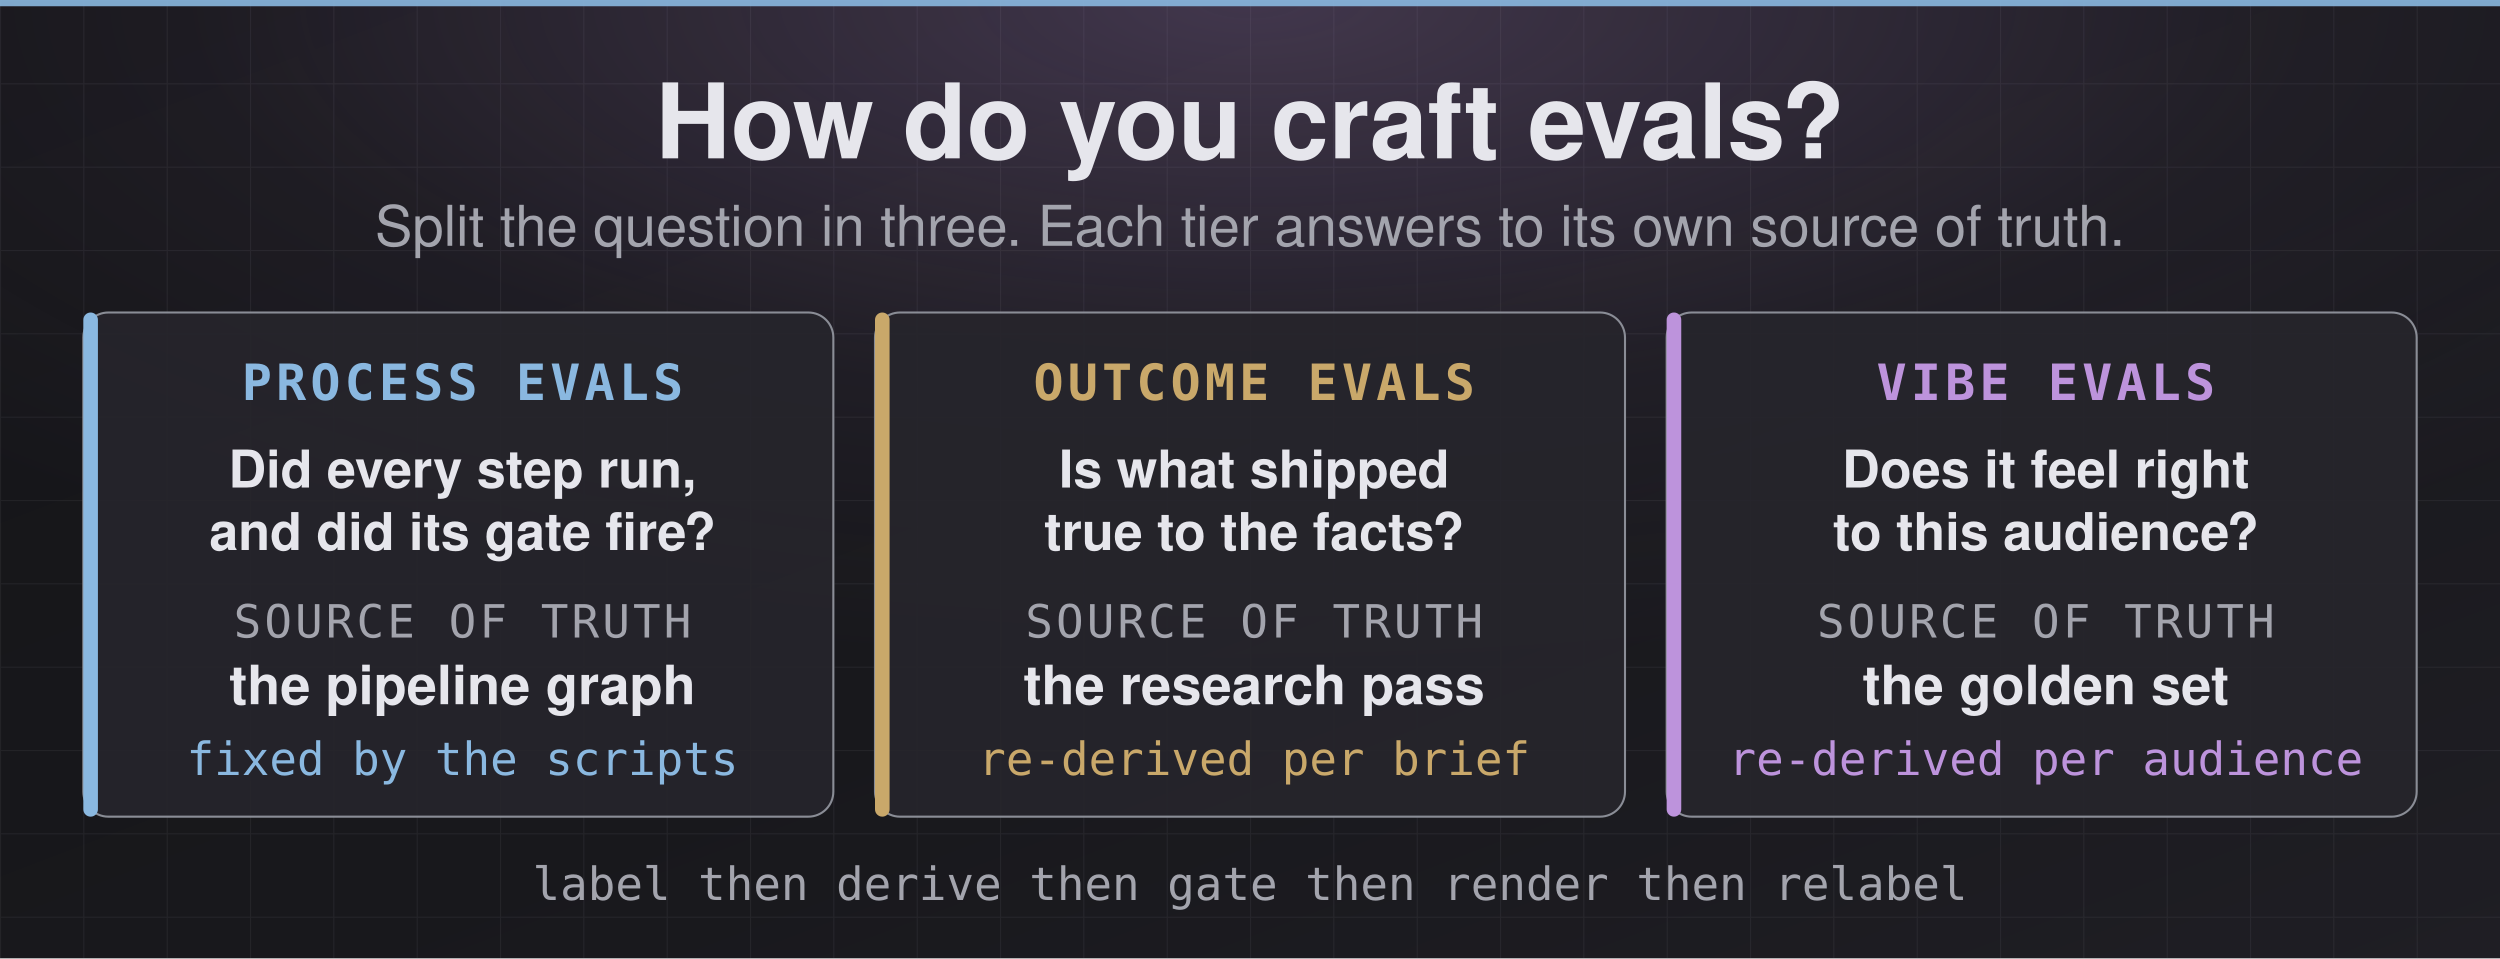
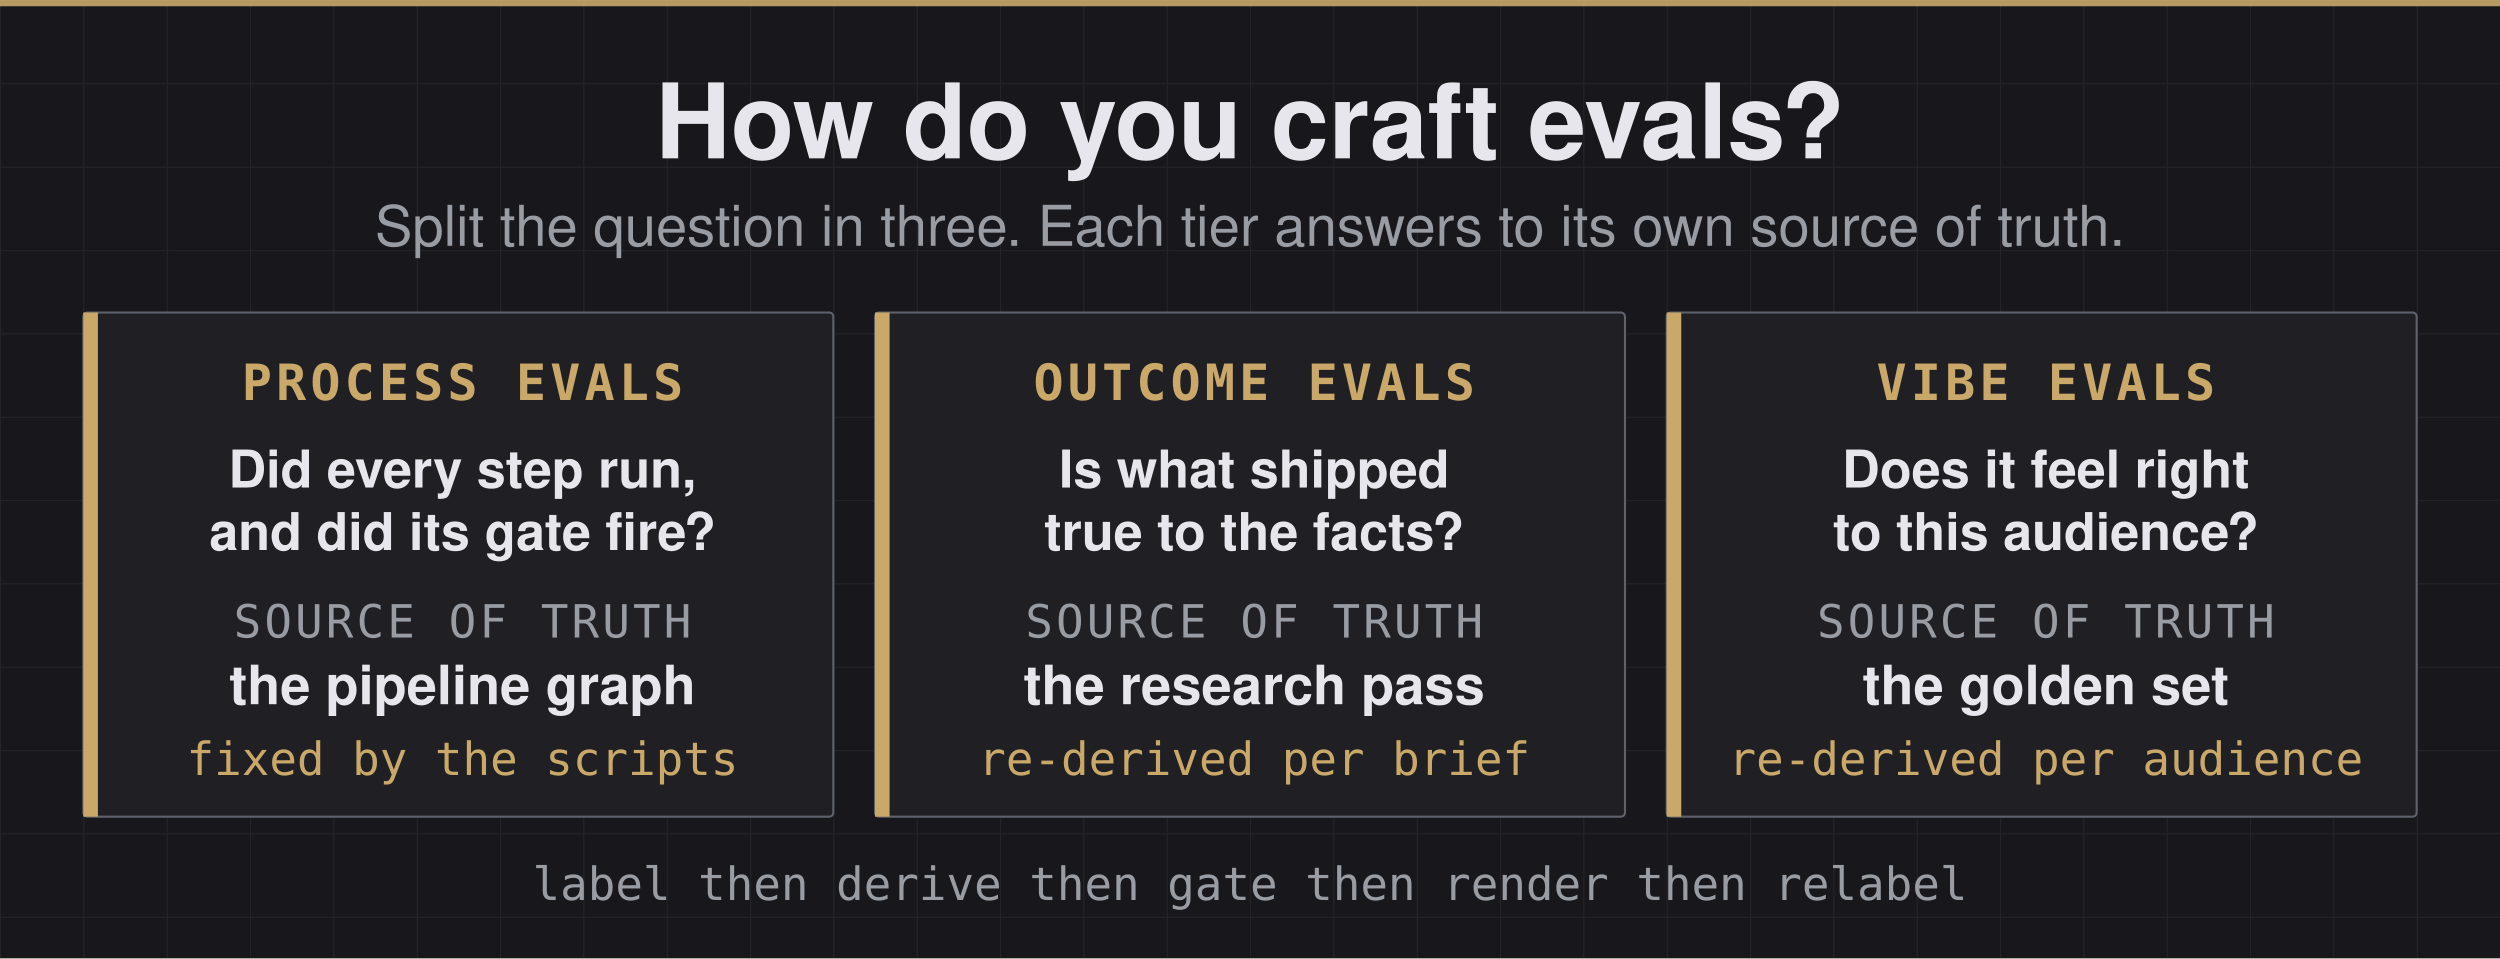
<svg xmlns="http://www.w3.org/2000/svg" width="1200" height="460" viewBox="0 0 1200 460" role="img" aria-label="How do you craft evals? Split the question in three. Process evals: did every step run, and did its gate fire? Source of truth, the pipeline graph, fixed by the scripts. Outcome evals: is what shipped true to the facts? Source of truth, the research pass, re-derived per brief. Vibe evals: does it feel right to this audience? Source of truth, the golden set, re-derived per audience.">
  <defs>
    <linearGradient id="bg" x1="0" y1="0" x2="1" y2="1">
-       <stop offset="0%" stop-color="#151518" />
+       <stop offset="0%" stop-color="#18181c" />
      <stop offset="55%" stop-color="#18181c" />
-       <stop offset="100%" stop-color="#1f1e24" />
+       <stop offset="100%" stop-color="#18181c" />
    </linearGradient>
-     <radialGradient id="glow" cx="50%" cy="0%" r="70%">
-       <stop offset="0%" stop-color="#bd93dc" stop-opacity=".26" />
-       <stop offset="60%" stop-color="#bd93dc" stop-opacity=".05" />
-       <stop offset="100%" stop-color="#bd93dc" stop-opacity="0" />
-     </radialGradient>
    <pattern id="grid" width="40" height="40" patternUnits="userSpaceOnUse">
      <path d="M 40 0 L 0 0 0 40" fill="none" stroke="#e6e6ec" stroke-opacity=".06" stroke-width="1" />
    </pattern>
  </defs>
  <rect width="1200" height="460" fill="url(#bg)" />
  <rect width="1200" height="460" fill="url(#grid)" />
-   <rect width="1200" height="460" fill="url(#glow)" />
-   <rect x="0" y="0" width="1200" height="3" fill="#8ab8e0" opacity=".9" />
+   <rect x="0" y="0" width="1200" height="3" fill="#c9a86a" opacity=".9" />
  <text x="600" y="76" text-anchor="middle" font-family="-apple-system,BlinkMacSystemFont,'Segoe UI',Helvetica,Arial,sans-serif" font-size="50" font-weight="700" fill="#e6e6ec">How do you craft evals?</text>
-   <text x="600" y="118" text-anchor="middle" font-family="-apple-system,BlinkMacSystemFont,'Segoe UI',Helvetica,Arial,sans-serif" font-size="27" fill="#a3a4ad">Split the question in three. Each tier answers to its own source of truth.</text>
-   <rect x="40" y="150" width="360" height="242" rx="12" fill="#26252c" fill-opacity=".9" stroke="#8a8d96" />
-   <rect x="40" y="150" width="7" height="242" rx="3.5" fill="#8ab8e0" />
-   <text x="222" y="192" text-anchor="middle" font-family="ui-monospace,SFMono-Regular,Menlo,monospace" font-size="24" font-weight="700" letter-spacing="2" fill="#8ab8e0">PROCESS EVALS</text>
+   <text x="600" y="118" text-anchor="middle" font-family="-apple-system,BlinkMacSystemFont,'Segoe UI',Helvetica,Arial,sans-serif" font-size="27" fill="#9a9ca3">Split the question in three. Each tier answers to its own source of truth.</text>
+   <rect x="40" y="150" width="360" height="242" rx="2" fill="#202024" fill-opacity="1" stroke="#5f626a" />
+   <rect x="40" y="150" width="7" height="242" rx="0" fill="#c9a86a" />
+   <text x="222" y="192" text-anchor="middle" font-family="ui-monospace,SFMono-Regular,Menlo,monospace" font-size="24" font-weight="700" letter-spacing="2" fill="#c9a86a">PROCESS EVALS</text>
  <text x="222" y="234" text-anchor="middle" font-family="-apple-system,BlinkMacSystemFont,'Segoe UI',Helvetica,Arial,sans-serif" font-size="25" font-weight="700" fill="#e6e6ec">Did every step run,</text>
  <text x="222" y="264" text-anchor="middle" font-family="-apple-system,BlinkMacSystemFont,'Segoe UI',Helvetica,Arial,sans-serif" font-size="25" font-weight="700" fill="#e6e6ec">and did its gate fire?</text>
-   <text x="222" y="306" text-anchor="middle" font-family="ui-monospace,SFMono-Regular,Menlo,monospace" font-size="22" letter-spacing="1.5" fill="#a3a4ad">SOURCE OF TRUTH</text>
+   <text x="222" y="306" text-anchor="middle" font-family="ui-monospace,SFMono-Regular,Menlo,monospace" font-size="22" letter-spacing="1.5" fill="#9a9ca3">SOURCE OF TRUTH</text>
  <text x="222" y="338" text-anchor="middle" font-family="-apple-system,BlinkMacSystemFont,'Segoe UI',Helvetica,Arial,sans-serif" font-size="26" font-weight="700" fill="#e6e6ec">the pipeline graph</text>
-   <text x="222" y="372" text-anchor="middle" font-family="ui-monospace,SFMono-Regular,Menlo,monospace" font-size="22" fill="#8ab8e0">fixed by the scripts</text>
-   <rect x="420" y="150" width="360" height="242" rx="12" fill="#26252c" fill-opacity=".9" stroke="#8a8d96" />
-   <rect x="420" y="150" width="7" height="242" rx="3.5" fill="#c9a86a" />
+   <text x="222" y="372" text-anchor="middle" font-family="ui-monospace,SFMono-Regular,Menlo,monospace" font-size="22" fill="#c9a86a">fixed by the scripts</text>
+   <rect x="420" y="150" width="360" height="242" rx="2" fill="#202024" fill-opacity="1" stroke="#5f626a" />
+   <rect x="420" y="150" width="7" height="242" rx="0" fill="#c9a86a" />
  <text x="602" y="192" text-anchor="middle" font-family="ui-monospace,SFMono-Regular,Menlo,monospace" font-size="24" font-weight="700" letter-spacing="2" fill="#c9a86a">OUTCOME EVALS</text>
  <text x="602" y="234" text-anchor="middle" font-family="-apple-system,BlinkMacSystemFont,'Segoe UI',Helvetica,Arial,sans-serif" font-size="25" font-weight="700" fill="#e6e6ec">Is what shipped</text>
  <text x="602" y="264" text-anchor="middle" font-family="-apple-system,BlinkMacSystemFont,'Segoe UI',Helvetica,Arial,sans-serif" font-size="25" font-weight="700" fill="#e6e6ec">true to the facts?</text>
-   <text x="602" y="306" text-anchor="middle" font-family="ui-monospace,SFMono-Regular,Menlo,monospace" font-size="22" letter-spacing="1.5" fill="#a3a4ad">SOURCE OF TRUTH</text>
+   <text x="602" y="306" text-anchor="middle" font-family="ui-monospace,SFMono-Regular,Menlo,monospace" font-size="22" letter-spacing="1.5" fill="#9a9ca3">SOURCE OF TRUTH</text>
  <text x="602" y="338" text-anchor="middle" font-family="-apple-system,BlinkMacSystemFont,'Segoe UI',Helvetica,Arial,sans-serif" font-size="26" font-weight="700" fill="#e6e6ec">the research pass</text>
  <text x="602" y="372" text-anchor="middle" font-family="ui-monospace,SFMono-Regular,Menlo,monospace" font-size="22" fill="#c9a86a">re-derived per brief</text>
-   <rect x="800" y="150" width="360" height="242" rx="12" fill="#26252c" fill-opacity=".9" stroke="#8a8d96" />
-   <rect x="800" y="150" width="7" height="242" rx="3.5" fill="#bd93dc" />
-   <text x="982" y="192" text-anchor="middle" font-family="ui-monospace,SFMono-Regular,Menlo,monospace" font-size="24" font-weight="700" letter-spacing="2" fill="#bd93dc">VIBE EVALS</text>
+   <rect x="800" y="150" width="360" height="242" rx="2" fill="#202024" fill-opacity="1" stroke="#5f626a" />
+   <rect x="800" y="150" width="7" height="242" rx="0" fill="#c9a86a" />
+   <text x="982" y="192" text-anchor="middle" font-family="ui-monospace,SFMono-Regular,Menlo,monospace" font-size="24" font-weight="700" letter-spacing="2" fill="#c9a86a">VIBE EVALS</text>
  <text x="982" y="234" text-anchor="middle" font-family="-apple-system,BlinkMacSystemFont,'Segoe UI',Helvetica,Arial,sans-serif" font-size="25" font-weight="700" fill="#e6e6ec">Does it feel right</text>
  <text x="982" y="264" text-anchor="middle" font-family="-apple-system,BlinkMacSystemFont,'Segoe UI',Helvetica,Arial,sans-serif" font-size="25" font-weight="700" fill="#e6e6ec">to this audience?</text>
-   <text x="982" y="306" text-anchor="middle" font-family="ui-monospace,SFMono-Regular,Menlo,monospace" font-size="22" letter-spacing="1.5" fill="#a3a4ad">SOURCE OF TRUTH</text>
+   <text x="982" y="306" text-anchor="middle" font-family="ui-monospace,SFMono-Regular,Menlo,monospace" font-size="22" letter-spacing="1.5" fill="#9a9ca3">SOURCE OF TRUTH</text>
  <text x="982" y="338" text-anchor="middle" font-family="-apple-system,BlinkMacSystemFont,'Segoe UI',Helvetica,Arial,sans-serif" font-size="26" font-weight="700" fill="#e6e6ec">the golden set</text>
-   <text x="982" y="372" text-anchor="middle" font-family="ui-monospace,SFMono-Regular,Menlo,monospace" font-size="22" fill="#bd93dc">re-derived per audience</text>
-   <text x="600" y="432" text-anchor="middle" font-family="ui-monospace,SFMono-Regular,Menlo,monospace" font-size="22" fill="#a3a4ad">label   then   derive   then   gate   then   render   then   relabel</text>
+   <text x="982" y="372" text-anchor="middle" font-family="ui-monospace,SFMono-Regular,Menlo,monospace" font-size="22" fill="#c9a86a">re-derived per audience</text>
+   <text x="600" y="432" text-anchor="middle" font-family="ui-monospace,SFMono-Regular,Menlo,monospace" font-size="22" fill="#9a9ca3">label   then   derive   then   gate   then   render   then   relabel</text>
</svg>
